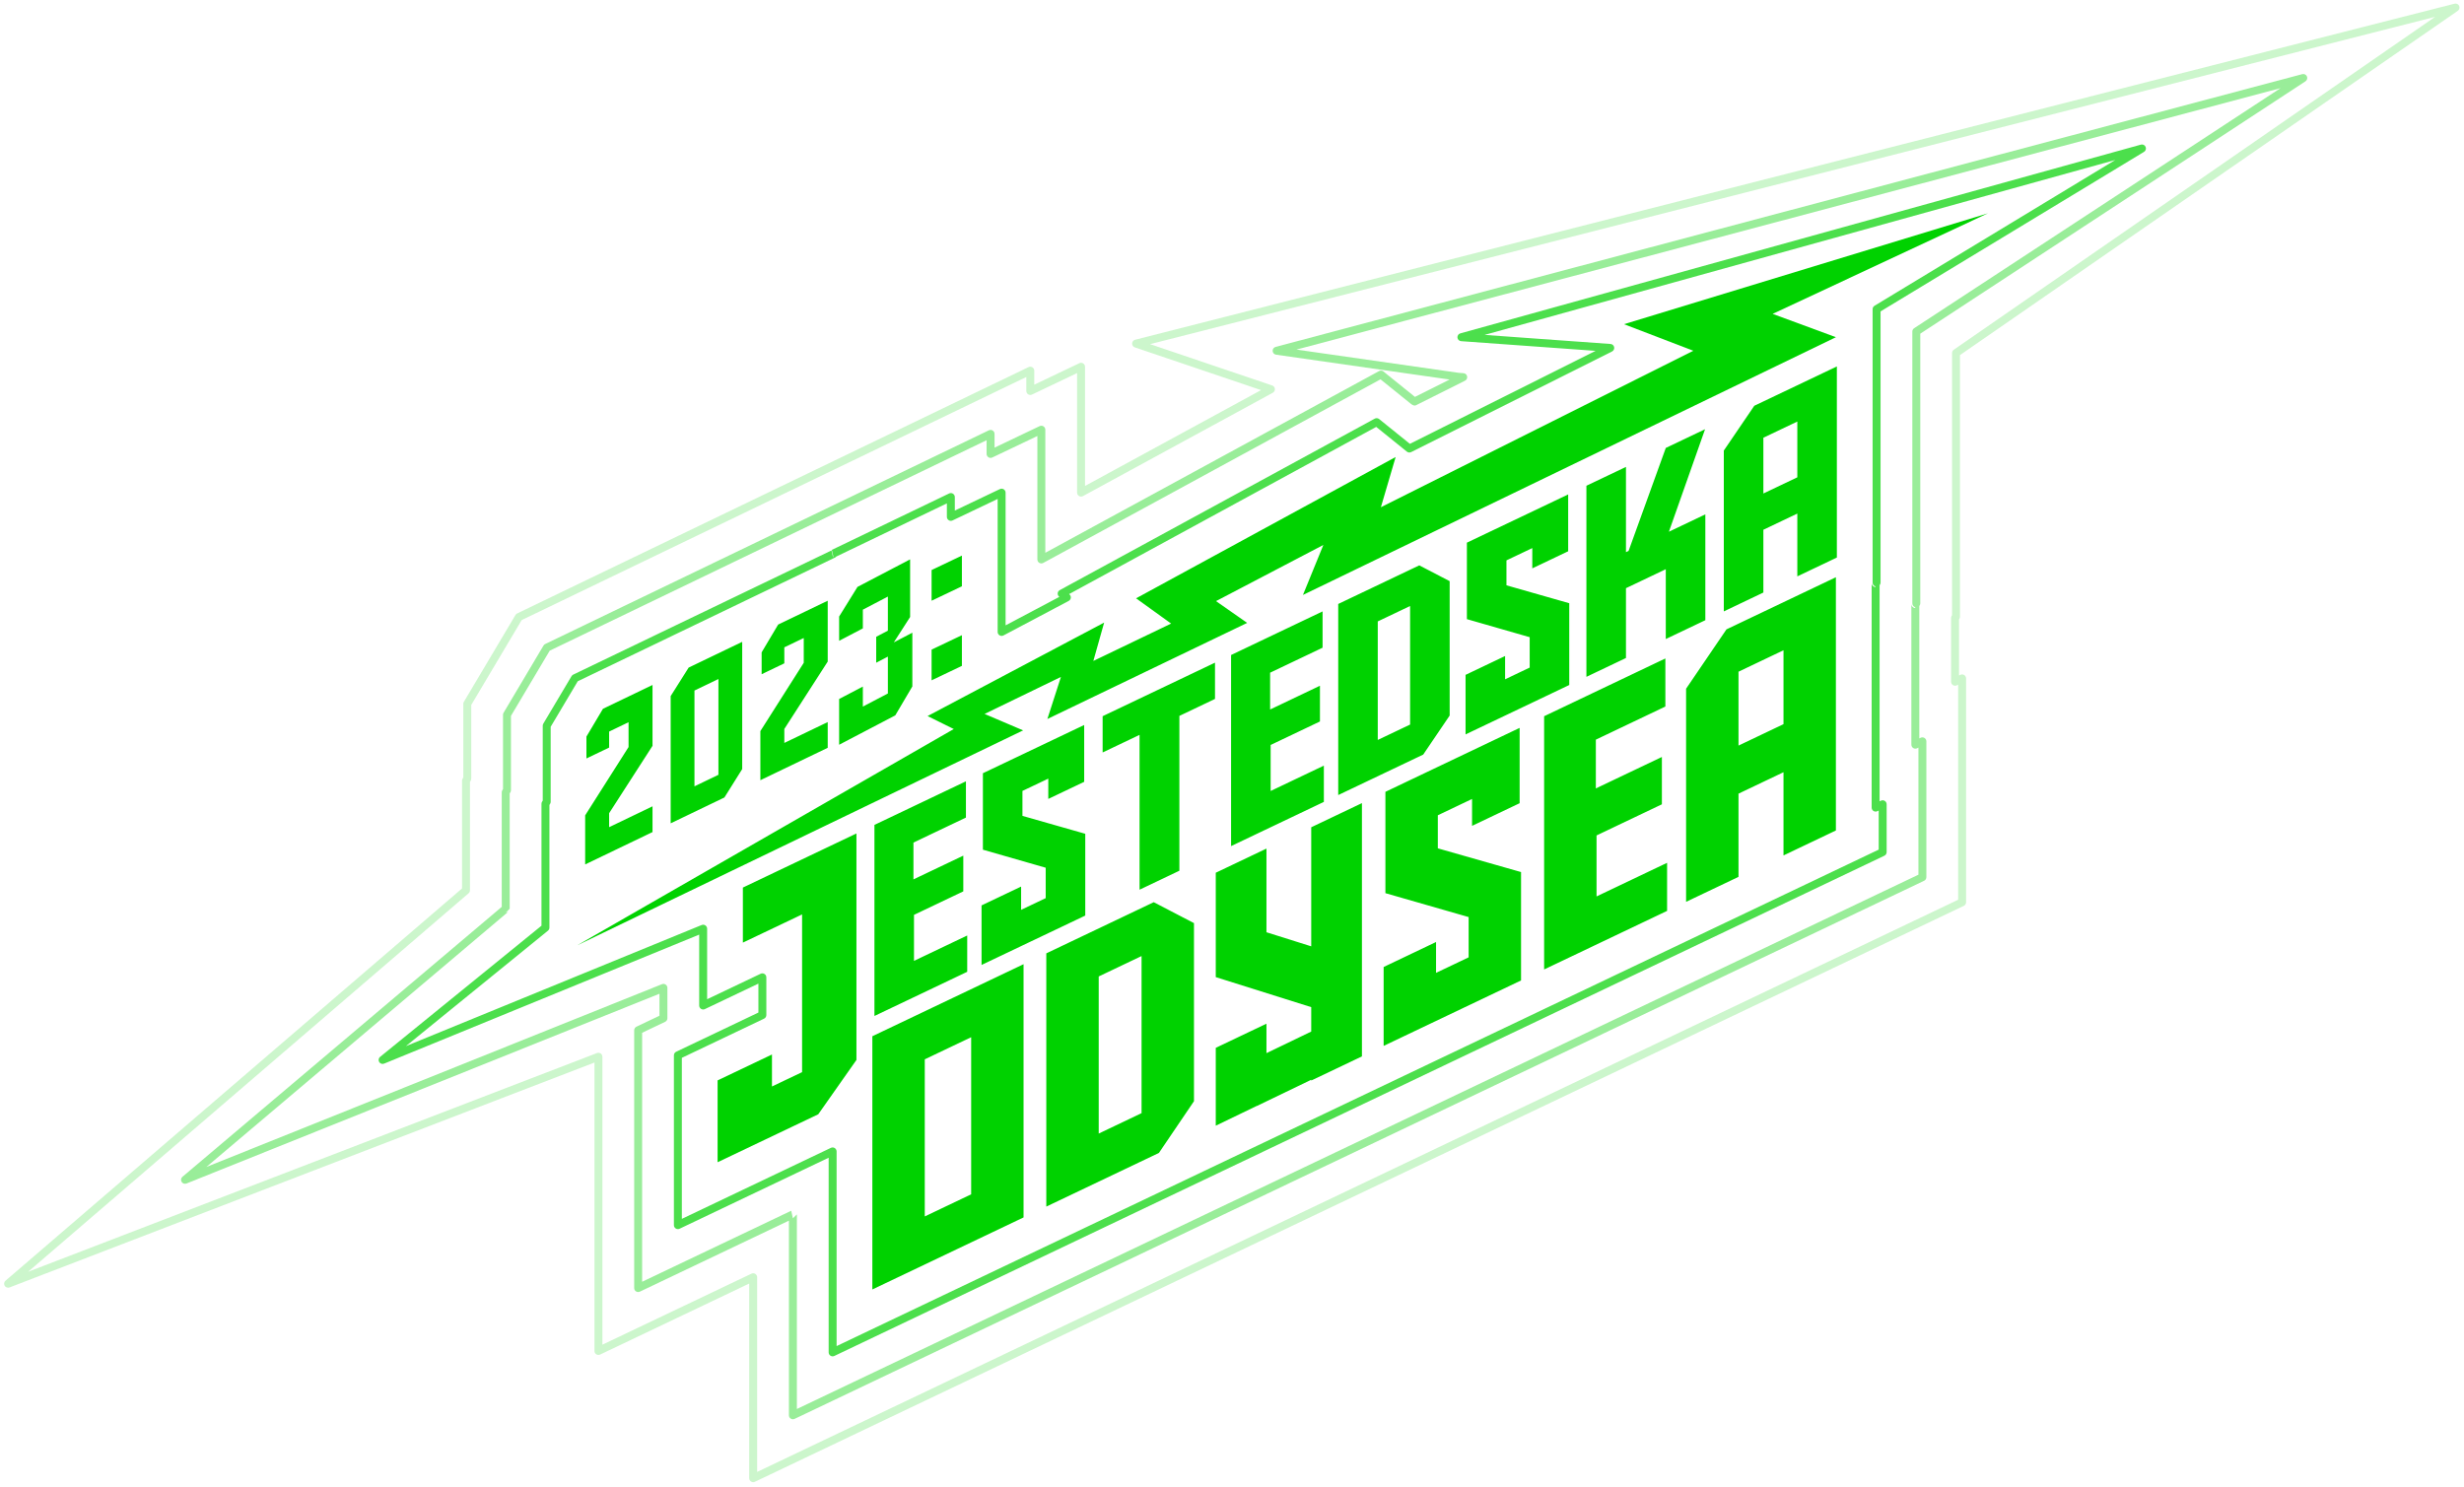
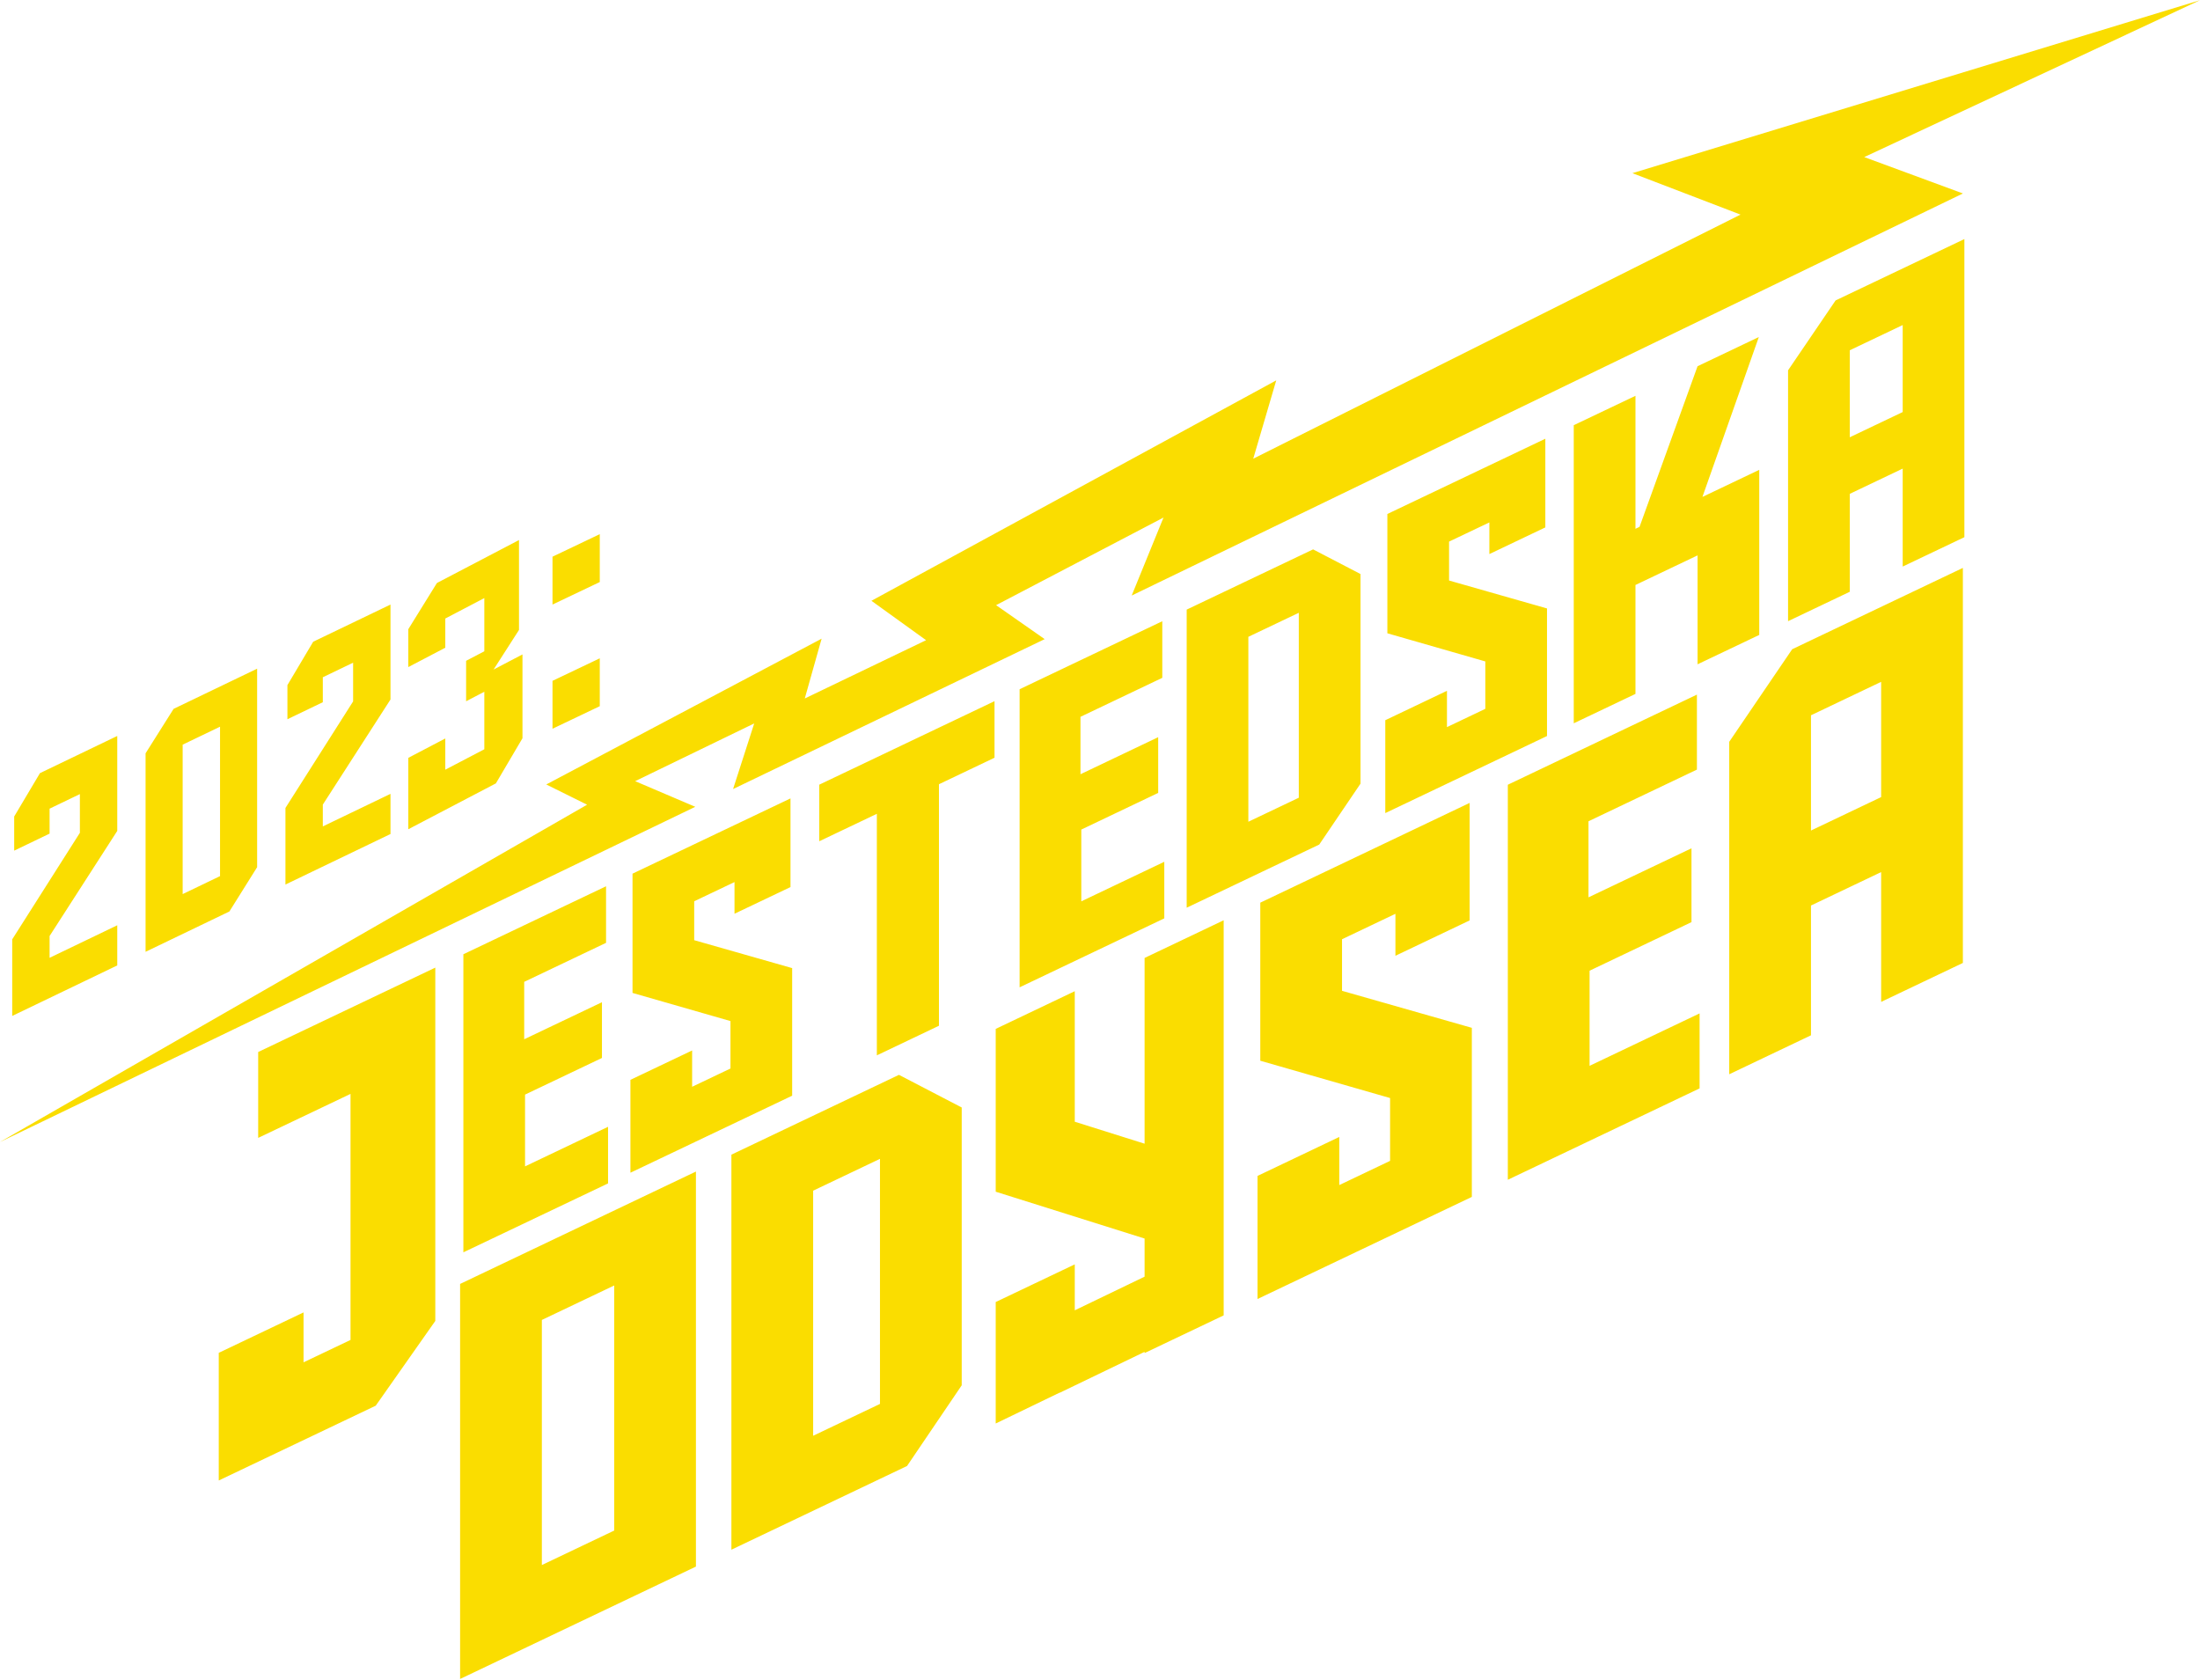
- <svg xmlns="http://www.w3.org/2000/svg" width="100%" height="100%" viewBox="0 0 3721 2245" version="1.1" xml:space="preserve" style="fill-rule:evenodd;clip-rule:evenodd;stroke-linejoin:round;stroke-miterlimit:2;">
-   <g transform="matrix(1.14312,0,0,1.14312,-358.312,-696.598)">
-     <g transform="matrix(3.14847,0,0,3.14847,459.452,585.607)">
-       <path d="M270.375,629.412L777.631,387.706C778.211,387.429 778.581,386.844 778.581,386.202L778.581,292.254C778.581,291.682 778.287,291.15 777.803,290.844C777.32,290.539 776.713,290.503 776.197,290.749L775.624,291.023L775.624,267.456C775.884,267.154 776.028,266.768 776.028,266.369L776.028,156.567C789.399,147.318 984.907,12.085 984.907,12.085C985.57,11.626 985.81,10.758 985.475,10.023C985.141,9.289 984.329,8.9 983.547,9.099L429.91,150.136C429.194,150.318 428.684,150.949 428.656,151.687C428.627,152.425 429.087,153.093 429.787,153.33L482.761,171.264L408.901,211.48C408.901,211.48 408.901,161.476 408.901,161.476C408.901,160.904 408.608,160.372 408.124,160.066C407.64,159.761 407.034,159.725 406.517,159.972L387.597,168.995C387.597,168.995 387.597,163.111 387.597,163.111C387.597,162.538 387.302,162.005 386.817,161.7C386.331,161.395 385.723,161.361 385.207,161.609L170.623,264.997C170.328,265.139 170.081,265.365 169.914,265.647L148.26,302.093C148.107,302.35 148.026,302.644 148.026,302.944L148.026,333.866C148.026,333.866 147.752,334.297 147.752,334.297C147.583,334.564 147.493,334.874 147.493,335.19L147.493,380.408C135.945,390.333 -44.061,545.032 -44.061,545.032C-44.676,545.56 -44.821,546.455 -44.405,547.151C-43.99,547.847 -43.133,548.143 -42.376,547.852C-42.376,547.852 178.233,463.009 203.061,453.46C203.061,453.46 203.061,574.511 203.061,574.511C203.061,575.083 203.355,575.615 203.839,575.921C204.322,576.226 204.929,576.262 205.445,576.016L267.991,546.215C267.991,546.215 267.991,627.907 267.991,627.907C267.991,628.479 268.284,629.011 268.768,629.317C269.252,629.622 269.858,629.658 270.375,629.412ZM772.694,265.732C772.434,266.034 772.29,266.419 772.29,266.819L772.29,293.664C772.29,294.236 772.584,294.768 773.068,295.073C773.551,295.378 774.158,295.414 774.674,295.168L775.247,294.895C775.247,294.895 775.247,385.15 775.247,385.15C775.247,385.15 271.324,625.267 271.324,625.267C271.324,625.267 271.324,543.574 271.324,543.574C271.324,543.002 271.031,542.47 270.547,542.165C270.064,541.86 269.457,541.824 268.941,542.07L206.395,571.871C206.395,571.871 206.395,451.033 206.395,451.033C206.395,450.484 206.124,449.97 205.672,449.659C205.219,449.349 204.642,449.281 204.13,449.478C204.13,449.478 9.87,524.187 -34.586,541.284C0.519,511.114 150.245,382.438 150.245,382.438C150.614,382.121 150.826,381.659 150.826,381.174L150.826,335.675C150.826,335.675 151.099,335.244 151.099,335.244C151.269,334.977 151.359,334.667 151.359,334.351L151.359,303.402C151.359,303.402 172.523,267.781 172.523,267.781C182.705,262.876 361.445,176.758 384.263,165.764C384.263,165.764 384.263,171.636 384.263,171.636C384.263,172.208 384.557,172.74 385.041,173.046C385.525,173.351 386.131,173.387 386.648,173.14L405.568,164.117C405.568,164.117 405.568,214.285 405.568,214.285C405.568,214.873 405.878,215.418 406.383,215.718C406.889,216.018 407.515,216.03 408.032,215.749L487.7,172.37C488.282,172.054 488.62,171.423 488.564,170.763C488.507,170.104 488.065,169.54 487.437,169.328L436.186,151.977C436.186,151.977 975.385,14.618 975.385,14.618C975.385,14.618 773.413,154.323 773.413,154.323C772.963,154.634 772.694,155.146 772.694,155.693L772.694,265.732Z" style="fill:rgb(0,210,0);fill-opacity:0.2;" />
-     </g>
-     <g transform="matrix(3.14847,0,0,3.14847,459.452,585.607)">
-       <path d="M561.865,166.834L547.324,174.118L534.107,163.454C533.583,163.031 532.856,162.965 532.264,163.288L392.235,239.532L392.235,187.889C392.235,187.317 391.941,186.785 391.457,186.48C390.973,186.174 390.367,186.139 389.85,186.385L370.93,195.408C370.93,195.408 370.93,189.641 370.93,189.641C370.93,189.068 370.635,188.535 370.15,188.23C369.665,187.925 369.056,187.891 368.54,188.14L182.385,277.83C182.09,277.972 181.843,278.199 181.675,278.48L164.926,306.67C164.773,306.928 164.692,307.222 164.692,307.522L164.692,338.712C164.692,338.712 164.419,339.142 164.419,339.142C164.249,339.41 164.159,339.72 164.159,340.036L164.159,388.134L30.183,501.411C29.559,501.939 29.41,502.842 29.831,503.543C30.253,504.244 31.121,504.535 31.88,504.23C31.88,504.23 208.138,433.503 230.334,424.596C230.334,424.596 230.334,433.816 230.334,433.816C230.334,433.816 220.678,438.419 220.678,438.419C220.098,438.695 219.728,439.281 219.728,439.923L219.728,548.108C219.728,548.68 220.021,549.212 220.505,549.518C220.989,549.823 221.595,549.859 222.112,549.613L284.658,519.812L284.658,601.504C284.658,602.076 284.951,602.608 285.435,602.913C285.918,603.219 286.525,603.255 287.041,603.009L760.964,377.188C761.544,376.911 761.914,376.326 761.914,375.684L761.914,318.664C761.914,318.092 761.62,317.56 761.137,317.254C760.653,316.949 760.046,316.913 759.53,317.159L758.957,317.432L758.957,261.871C759.209,261.579 759.361,261.199 759.361,260.784L759.361,147.589C760.122,147.091 761.409,146.247 763.154,145.103C789.459,127.865 920.982,41.675 920.982,41.675C921.666,41.227 921.923,40.349 921.59,39.602C921.257,38.855 920.43,38.46 919.64,38.67L488.859,153.14C488.093,153.344 487.577,154.058 487.623,154.849C487.67,155.64 488.266,156.289 489.051,156.401L561.865,166.834ZM547.083,177.752L547.112,177.755L547.209,177.752C547.435,177.739 547.656,177.68 547.859,177.578L568.337,167.32C569.008,166.984 569.371,166.241 569.225,165.505C569.079,164.769 568.459,164.222 567.71,164.168L565.797,164.03C565.797,164.03 497.62,154.261 497.62,154.261C497.62,154.261 910.527,44.541 910.527,44.541C910.527,44.541 761.327,142.315 761.327,142.315C758.434,144.211 756.827,145.266 756.827,145.266C756.331,145.568 756.028,146.107 756.028,146.689L756.028,260.784C756.028,261.527 756.514,262.157 757.187,262.371L757.29,262.719C756.37,262.719 755.624,261.973 755.624,261.052L755.624,320.073C755.624,320.645 755.917,321.178 756.401,321.483C756.885,321.788 757.491,321.824 758.008,321.578L758.581,321.305C758.581,321.305 758.581,374.632 758.581,374.632C758.58,374.632 287.991,598.864 287.991,598.864L287.991,517.196C287.991,517.196 286.324,518.838 286.324,518.838L285.608,515.667L223.062,545.468C223.061,545.468 223.061,440.975 223.061,440.975C223.062,440.975 232.718,436.372 232.718,436.372C233.298,436.096 233.667,435.51 233.667,434.868L233.667,422.131C233.667,421.578 233.392,421.06 232.934,420.75C232.476,420.44 231.893,420.378 231.38,420.584L40.215,497.294L166.901,390.181C166.901,390.181 165.826,390.574 165.826,390.574L167.493,388.908L167.493,340.521C167.493,340.521 167.766,340.09 167.766,340.09C167.936,339.823 168.026,339.513 168.026,339.196L168.026,307.98C168.026,307.98 184.284,280.615 184.284,280.615C193.686,276.085 346.57,202.425 367.597,192.294C367.597,192.294 367.597,198.049 367.597,198.049C367.597,198.621 367.89,199.154 368.374,199.459C368.858,199.764 369.464,199.8 369.981,199.554L388.901,190.531C388.901,190.531 388.901,242.337 388.901,242.337C388.901,242.925 389.211,243.47 389.717,243.77C390.222,244.07 390.848,244.082 391.365,243.801L532.88,166.747C535.581,168.926 543.778,175.54 545.672,177.068C546.371,177.631 546.949,177.735 547.083,177.752Z" style="fill:rgb(0,210,0);fill-opacity:0.4;" />
-     </g>
-     <g transform="matrix(3.14847,0,0,3.14847,459.452,585.607)">
-       <path d="M303.054,240.923L302.514,238.554L194.144,290.669C193.848,290.811 193.601,291.037 193.434,291.32L181.593,311.248C181.44,311.506 181.359,311.8 181.359,312.099L181.359,343.558C181.359,343.558 181.086,343.988 181.086,343.988C180.916,344.255 180.826,344.565 180.826,344.882L180.826,396.045C180.826,396.045 113.108,451.089 113.108,451.089C112.467,451.61 112.304,452.522 112.726,453.233C113.148,453.943 114.026,454.238 114.791,453.925L247,399.779C247,399.779 247,429.539 247,429.539C247,430.111 247.294,430.643 247.777,430.948C248.261,431.254 248.868,431.29 249.384,431.044L271.843,420.345C271.843,420.345 271.843,432.493 271.843,432.493C271.843,432.493 237.344,448.937 237.344,448.937C236.764,449.214 236.395,449.799 236.395,450.442L236.395,521.705C236.395,522.277 236.688,522.809 237.172,523.115C237.656,523.42 238.262,523.456 238.778,523.21L301.324,493.409C301.324,493.408 301.324,575.101 301.324,575.101C301.324,575.673 301.618,576.205 302.101,576.51C302.585,576.815 303.192,576.851 303.708,576.605L744.298,366.67C744.878,366.393 745.247,365.808 745.247,365.166L745.247,345.073C745.247,344.501 744.954,343.969 744.47,343.664C743.986,343.359 743.38,343.323 742.863,343.569L742.29,343.842L742.29,253.142C742.542,252.851 742.694,252.471 742.694,252.055L742.694,138.237C742.694,138.237 853.245,71.278 853.245,71.278C853.957,70.847 854.241,69.956 853.911,69.192C853.581,68.428 852.738,68.024 851.936,68.247L566.372,147.459C565.591,147.675 565.079,148.423 565.159,149.23C565.239,150.037 565.889,150.669 566.698,150.727L623.113,154.794L545.203,193.821C545.203,193.821 532.303,183.414 532.303,183.414C531.779,182.991 531.052,182.925 530.46,183.247L398.289,255.213C397.786,255.487 397.458,256 397.422,256.571C397.386,257.143 397.646,257.693 398.111,258.028L398.128,258.041C398.128,258.041 375.568,269.986 375.568,269.986C375.568,269.986 375.568,214.302 375.568,214.302C375.568,213.73 375.274,213.198 374.791,212.893C374.307,212.588 373.7,212.552 373.184,212.798L354.263,221.821C354.263,221.821 354.263,216.15 354.263,216.15C354.263,215.577 353.969,215.044 353.484,214.739C352.999,214.434 352.391,214.4 351.874,214.648L302.654,238.318L303.376,241.487L303.054,240.923ZM740.566,253.657C739.87,253.457 739.361,252.815 739.361,252.055L739.361,137.298C739.361,136.715 739.666,136.175 740.164,135.873C740.164,135.873 841.178,74.69 841.178,74.69C841.178,74.69 576.548,148.095 576.548,148.095L629.403,151.906C630.151,151.96 630.771,152.507 630.917,153.243C631.064,153.979 630.7,154.722 630.029,155.058L545.737,197.282C545.154,197.574 544.453,197.499 543.945,197.089C543.945,197.089 531.077,186.707 531.077,186.707C531.077,186.707 402.209,256.873 402.209,256.873L402.254,256.906C402.722,257.243 402.982,257.798 402.943,258.373C402.903,258.948 402.569,259.461 402.06,259.731L374.681,274.227C374.164,274.5 373.542,274.483 373.042,274.182C372.541,273.88 372.235,273.338 372.235,272.754C372.235,272.754 372.235,216.944 372.235,216.944L353.314,225.967C352.798,226.213 352.191,226.177 351.707,225.872C351.224,225.567 350.93,225.035 350.93,224.463C350.93,224.463 350.93,218.801 350.93,218.801L304.523,241.118C304.28,241.425 303.996,241.578 303.762,241.653C298.663,244.105 196.042,293.455 196.042,293.455C196.042,293.455 184.692,312.557 184.692,312.557L184.692,344.042C184.692,344.359 184.602,344.669 184.433,344.936C184.433,344.936 184.159,345.366 184.159,345.366L184.159,396.838C184.159,397.34 183.933,397.815 183.544,398.132C183.544,398.132 123.951,446.571 123.951,446.571L248.035,395.753C248.549,395.542 249.135,395.602 249.596,395.911C250.057,396.221 250.334,396.74 250.334,397.295C250.334,397.295 250.334,426.899 250.334,426.899L272.793,416.2C273.31,415.954 273.916,415.99 274.4,416.295C274.883,416.601 275.177,417.133 275.177,417.705L275.177,433.545C275.177,434.187 274.807,434.772 274.227,435.049C274.227,435.049 239.728,451.494 239.728,451.494C239.728,451.494 239.728,519.065 239.728,519.065L302.274,489.264C302.791,489.018 303.397,489.054 303.881,489.359C304.364,489.664 304.658,490.196 304.658,490.768C304.658,490.768 304.658,572.46 304.658,572.46C304.658,572.46 741.914,364.114 741.914,364.114C741.914,364.114 741.914,347.714 741.914,347.714L741.341,347.988C740.825,348.234 740.218,348.198 739.734,347.893C739.25,347.587 738.957,347.055 738.957,346.483L738.957,252.248C738.957,253.168 739.703,253.914 740.624,253.914L740.566,253.657Z" style="fill:rgb(0,210,0);fill-opacity:0.7;" />
-     </g>
-     <g transform="matrix(0.874797,0,0,0.874797,551.032,2.0624)">
-       <path d="M1274.14,2150.58L1045.79,2259.39L1045.79,2641.87L1274.14,2533.06L1274.14,2150.58ZM1195.01,2260.88L1195.01,2498.18L1124.95,2531.56L1124.95,2294.26L1195.01,2260.88ZM1470.72,2056.94L1308.48,2134.22L1308.48,2516.71L1478.55,2435.66L1531.5,2357.53L1531.5,2088.54L1470.72,2056.94ZM1021.77,1953.13L850.271,2034.84L850.271,2117.99L939.682,2075.4L939.682,2313.63L894.193,2335.29L894.193,2286.97L812.1,2326.1L812.1,2449.7L964.091,2377.28L1021.77,2295.22L1021.77,1953.13ZM1452.34,2138.27L1452.34,2375.57L1387.64,2406.4L1387.64,2169.1L1452.34,2138.27ZM1785.14,1907.29L1708.57,1943.76L1708.57,2123.61L1640.96,2102.34L1640.96,1975.96L1564.41,2012.45L1564.41,2170.1L1708.57,2215.44L1708.57,2252.35L1640.96,2284.93L1640.96,2240.44L1564.41,2276.91L1564.41,2394.52L1626.34,2364.62L1626.34,2364.79L1708.57,2325.16L1708.57,2326.31L1785.14,2289.84L1785.14,1907.29ZM2023.29,1793.66L1820.59,1890.24L1820.59,2043.28L1946.27,2079.4L1946.27,2140.24L1897.07,2163.67L1897.07,2117.08L1817.91,2154.81L1817.91,2273.98L2025.43,2175.13L2025.43,2011.42L1899.74,1975.59L1899.74,1925.65L1951.44,1901.02L1951.44,1941.65L2023.29,1907.43L2023.29,1793.66ZM1187.11,1874.36L1048.95,1940.18L1048.95,2228.79L1189.05,2162.06L1189.05,2107.25L1108.67,2145.57L1108.67,2076.07L1183.14,2040.59L1183.14,1986.63L1107.86,2022.49L1107.86,1966.89L1187.11,1929.13L1187.11,1874.36ZM2243.37,1688.8L2060.28,1776.05L2060.28,2158.53L2245.96,2070.06L2245.96,1997.46L2139.44,2048.22L2139.44,1956.11L2238.11,1909.09L2238.11,1837.59L2138.38,1885.09L2138.38,1811.43L2243.37,1761.4L2243.37,1688.8ZM1365.7,1789.29L1212.74,1862.15L1212.74,1977.63L1307.58,2004.88L1307.58,2050.81L1270.45,2068.5L1270.45,2033.34L1210.71,2061.78L1210.71,2151.72L1367.32,2077.13L1367.32,1953.6L1272.46,1926.56L1272.46,1888.88L1311.49,1870.29L1311.49,1900.95L1365.7,1875.13L1365.7,1789.29ZM2730.5,1016.43L2180.91,1183.91L2285.59,1224.03L1813.77,1460.37L1836.04,1384.53L1444.07,1597.95L1497,1636.1L1379.53,1692.54L1395.84,1634.63L1129.22,1775.79L1168.75,1795.39L600.28,2121.97L1273.5,1797.42L1215.28,1772.59L1330.58,1716.68L1310.1,1780.23L1611.84,1635.07L1564.77,1602.18L1726.88,1517.35L1696.07,1592.87L2500.94,1203.56L2405.38,1168.33L2730.5,1016.43ZM2500.89,1566.11L2335.63,1644.85L2274.66,1734.48L2274.66,2056.38L2353.82,2018.67L2353.82,1893L2421.76,1860.63L2421.76,1986.3L2500.89,1948.6L2500.89,1566.11ZM1563.25,1695.14L1393.55,1776L1393.55,1830.78L1449.32,1804.21L1449.32,2038.07L1509.45,2009.41L1509.45,1775.56L1563.25,1749.91L1563.25,1695.14ZM648.293,1922.52L648.293,1943.63L713.818,1912.12L713.818,1951L612.103,1999.91L612.103,1925.76L677.628,1822.6L677.628,1785.11L648.293,1799.22L648.293,1823.38L614.022,1839.86L614.022,1806.81L638.971,1764.82L713.818,1728.83L713.818,1820.75L648.293,1922.52ZM1725.7,1617.74L1587.55,1683.58L1587.55,1972.2L1727.64,1905.44L1727.64,1850.66L1647.28,1888.95L1647.28,1819.46L1721.73,1783.97L1721.73,1730.01L1646.48,1765.89L1646.48,1710.29L1725.7,1672.54L1725.7,1617.74ZM849.254,1663.69L849.254,1855.87L822.386,1898.78L741.234,1937.81L741.234,1745.63L768.376,1702.59L849.254,1663.69ZM1871.73,1548.17L1749.33,1606.48L1749.33,1895.12L1877.67,1833.98L1917.62,1775.02L1917.62,1572.03L1871.73,1548.17ZM813.339,1719.85L777.149,1737.25L777.149,1881.94L813.339,1864.53L813.339,1719.85ZM912.86,1795.29L912.86,1816.4L978.385,1784.88L978.385,1823.76L876.67,1872.68L876.67,1798.53L942.195,1695.37L942.195,1657.88L912.86,1671.99L912.86,1696.15L878.59,1712.63L878.59,1679.58L903.538,1637.59L978.385,1601.6L978.385,1693.52L912.86,1795.29ZM2421.76,1676.42L2421.76,1788.02L2353.82,1820.39L2353.82,1708.8L2421.76,1676.42ZM1106.18,1731.05L1080.43,1774.75L995.631,1819.14L995.631,1750.01L1031.45,1731.26L1031.45,1761.48L1069.24,1741.71L1069.24,1686.01L1051.61,1695.24L1051.61,1656.06L1069.24,1646.83L1069.24,1595.33L1031.45,1615.11L1031.45,1643.38L995.631,1662.13L995.631,1625.46L1023.34,1580.73L1102.82,1539.13L1102.82,1626.17L1078.19,1664.53L1106.18,1649.88L1106.18,1731.05ZM1857.88,1609.57L1857.88,1788.63L1809.04,1811.88L1809.04,1632.83L1857.88,1609.57ZM2096.6,1441.04L1943.64,1513.9L1943.64,1629.41L2038.48,1656.66L2038.48,1702.57L2001.35,1720.26L2001.35,1685.1L1941.63,1713.57L1941.63,1803.51L2098.22,1728.89L2098.22,1605.36L2003.38,1578.32L2003.38,1540.64L2042.4,1522.07L2042.4,1552.71L2096.6,1526.89L2096.6,1441.04ZM1181.03,1653.64L1135.26,1675.45L1135.26,1721.83L1181.03,1700L1181.03,1653.64ZM2303.32,1342.57L2244,1370.83L2187.82,1526.35L2183.87,1528.25L2183.87,1399.48L2124.12,1427.92L2124.12,1716.56L2183.87,1688.1L2183.87,1582.63L2244,1553.98L2244,1659.44L2303.73,1631L2303.73,1471.15L2248.71,1497.37L2303.32,1342.57ZM2502.35,1247.72L2377.65,1307.13L2331.63,1374.78L2331.63,1617.69L2391.37,1589.22L2391.37,1494.4L2442.63,1469.96L2442.63,1564.8L2502.35,1536.36L2502.35,1247.72ZM1181.03,1533.42L1135.26,1555.25L1135.26,1601.6L1181.03,1579.8L1181.03,1533.42ZM2442.63,1330.97L2442.63,1415.2L2391.37,1439.62L2391.37,1355.39L2442.63,1330.97Z" style="fill:rgb(0,210,0);fill-rule:nonzero;" />
-     </g>
+ <svg xmlns="http://www.w3.org/2000/svg" width="100%" height="100%" viewBox="0 0 2800 2137" version="1.1" xml:space="preserve" style="fill-rule:evenodd;clip-rule:evenodd;stroke-linejoin:round;stroke-miterlimit:2;">
+   <g transform="matrix(1.31442,0,0,1.31442,-789.021,-1335.77)">
+     <path d="M1274.14,2150.58L1045.79,2259.39L1045.79,2641.87L1274.14,2533.06L1274.14,2150.58ZM1195.01,2260.88L1195.01,2498.18L1124.95,2531.56L1124.95,2294.26L1195.01,2260.88ZM1470.72,2056.94L1308.48,2134.22L1308.48,2516.71L1478.55,2435.66L1531.5,2357.53L1531.5,2088.54L1470.72,2056.94ZM1021.77,1953.13L850.271,2034.84L850.271,2117.99L939.682,2075.4L939.682,2313.63L894.193,2335.29L894.193,2286.97L812.1,2326.1L812.1,2449.7L964.091,2377.28L1021.77,2295.22L1021.77,1953.13ZM1452.34,2138.27L1452.34,2375.57L1387.64,2406.4L1387.64,2169.1L1452.34,2138.27ZM1785.14,1907.29L1708.57,1943.76L1708.57,2123.61L1640.96,2102.34L1640.96,1975.96L1564.41,2012.45L1564.41,2170.1L1708.57,2215.44L1708.57,2252.35L1640.96,2284.93L1640.96,2240.44L1564.41,2276.91L1564.41,2394.52L1626.34,2364.62L1626.34,2364.79L1708.57,2325.16L1708.57,2326.31L1785.14,2289.84L1785.14,1907.29ZM2023.29,1793.66L1820.59,1890.24L1820.59,2043.28L1946.27,2079.4L1946.27,2140.24L1897.07,2163.67L1897.07,2117.08L1817.91,2154.81L1817.91,2273.98L2025.43,2175.13L2025.43,2011.42L1899.74,1975.59L1899.74,1925.65L1951.44,1901.02L1951.44,1941.65L2023.29,1907.43L2023.29,1793.66ZM1187.11,1874.36L1048.95,1940.18L1048.95,2228.79L1189.05,2162.06L1189.05,2107.25L1108.67,2145.57L1108.67,2076.07L1183.14,2040.59L1183.14,1986.63L1107.86,2022.49L1107.86,1966.89L1187.11,1929.13L1187.11,1874.36ZM2243.37,1688.8L2060.28,1776.05L2060.28,2158.53L2245.96,2070.06L2245.96,1997.46L2139.44,2048.22L2139.44,1956.11L2238.11,1909.09L2238.11,1837.59L2138.38,1885.09L2138.38,1811.43L2243.37,1761.4L2243.37,1688.8ZM1365.7,1789.29L1212.74,1862.15L1212.74,1977.63L1307.58,2004.88L1307.58,2050.81L1270.45,2068.5L1270.45,2033.34L1210.71,2061.78L1210.71,2151.72L1367.32,2077.13L1367.32,1953.6L1272.46,1926.56L1272.46,1888.88L1311.49,1870.29L1311.49,1900.95L1365.7,1875.13L1365.7,1789.29ZM2730.5,1016.43L2180.91,1183.91L2285.59,1224.03L1813.77,1460.37L1836.04,1384.53L1444.07,1597.95L1497,1636.1L1379.53,1692.54L1395.84,1634.63L1129.22,1775.79L1168.75,1795.39L600.28,2121.97L1273.5,1797.42L1215.28,1772.59L1330.58,1716.68L1310.1,1780.23L1611.84,1635.07L1564.77,1602.18L1726.88,1517.35L1696.07,1592.87L2500.94,1203.56L2405.38,1168.33L2730.5,1016.43ZM2500.89,1566.11L2335.63,1644.85L2274.66,1734.48L2274.66,2056.38L2353.82,2018.67L2353.82,1893L2421.76,1860.63L2421.76,1986.3L2500.89,1948.6L2500.89,1566.11ZM1563.25,1695.14L1393.55,1776L1393.55,1830.78L1449.32,1804.21L1449.32,2038.07L1509.45,2009.41L1509.45,1775.56L1563.25,1749.91L1563.25,1695.14ZM648.293,1922.52L648.293,1943.63L713.818,1912.12L713.818,1951L612.103,1999.91L612.103,1925.76L677.628,1822.6L677.628,1785.11L648.293,1799.22L648.293,1823.38L614.022,1839.86L614.022,1806.81L638.971,1764.82L713.818,1728.83L713.818,1820.75L648.293,1922.52ZM1725.7,1617.74L1587.55,1683.58L1587.55,1972.2L1727.64,1905.44L1727.64,1850.66L1647.28,1888.95L1647.28,1819.46L1721.73,1783.97L1721.73,1730.01L1646.48,1765.89L1646.48,1710.29L1725.7,1672.54L1725.7,1617.74ZM849.254,1663.69L849.254,1855.87L822.386,1898.78L741.234,1937.81L741.234,1745.63L768.376,1702.59L849.254,1663.69ZM1871.73,1548.17L1749.33,1606.48L1749.33,1895.12L1877.67,1833.98L1917.62,1775.02L1917.62,1572.03L1871.73,1548.17ZM813.339,1719.85L777.149,1737.25L777.149,1881.94L813.339,1864.53L813.339,1719.85ZM912.86,1795.29L912.86,1816.4L978.385,1784.88L978.385,1823.76L876.67,1872.68L876.67,1798.53L942.195,1695.37L942.195,1657.88L912.86,1671.99L912.86,1696.15L878.59,1712.63L878.59,1679.58L903.538,1637.59L978.385,1601.6L978.385,1693.52L912.86,1795.29ZM2421.76,1676.42L2421.76,1788.02L2353.82,1820.39L2353.82,1708.8L2421.76,1676.42ZM1106.18,1731.05L1080.43,1774.75L995.631,1819.14L995.631,1750.01L1031.45,1731.26L1031.45,1761.48L1069.24,1741.71L1069.24,1686.01L1051.61,1695.24L1051.61,1656.06L1069.24,1646.83L1069.24,1595.33L1031.45,1615.11L1031.45,1643.38L995.631,1662.13L995.631,1625.46L1023.34,1580.73L1102.82,1539.13L1102.82,1626.17L1078.19,1664.53L1106.18,1649.88L1106.18,1731.05ZM1857.88,1609.57L1857.88,1788.63L1809.04,1811.88L1809.04,1632.83L1857.88,1609.57ZM2096.6,1441.04L1943.64,1513.9L1943.64,1629.41L2038.48,1656.66L2038.48,1702.57L2001.35,1720.26L2001.35,1685.1L1941.63,1713.57L1941.63,1803.51L2098.22,1728.89L2098.22,1605.36L2003.38,1578.32L2003.38,1540.64L2042.4,1522.07L2042.4,1552.71L2096.6,1526.89L2096.6,1441.04ZM1181.03,1653.64L1135.26,1675.45L1135.26,1721.83L1181.03,1700L1181.03,1653.64ZM2303.32,1342.57L2244,1370.83L2187.82,1526.35L2183.87,1528.25L2183.87,1399.48L2124.12,1427.92L2124.12,1716.56L2183.87,1688.1L2183.87,1582.63L2244,1553.98L2244,1659.44L2303.73,1631L2303.73,1471.15L2248.71,1497.37L2303.32,1342.57ZM2502.35,1247.72L2377.65,1307.13L2331.63,1374.78L2331.63,1617.69L2391.37,1589.22L2391.37,1494.4L2442.63,1469.96L2442.63,1564.8L2502.35,1536.36L2502.35,1247.72ZM1181.03,1533.42L1135.26,1555.25L1135.26,1601.6L1181.03,1579.8L1181.03,1533.42ZM2442.63,1330.97L2442.63,1415.2L2391.37,1439.62L2391.37,1355.39L2442.63,1330.97Z" style="fill:rgb(250,221,0);fill-rule:nonzero;" />
  </g>
</svg>
